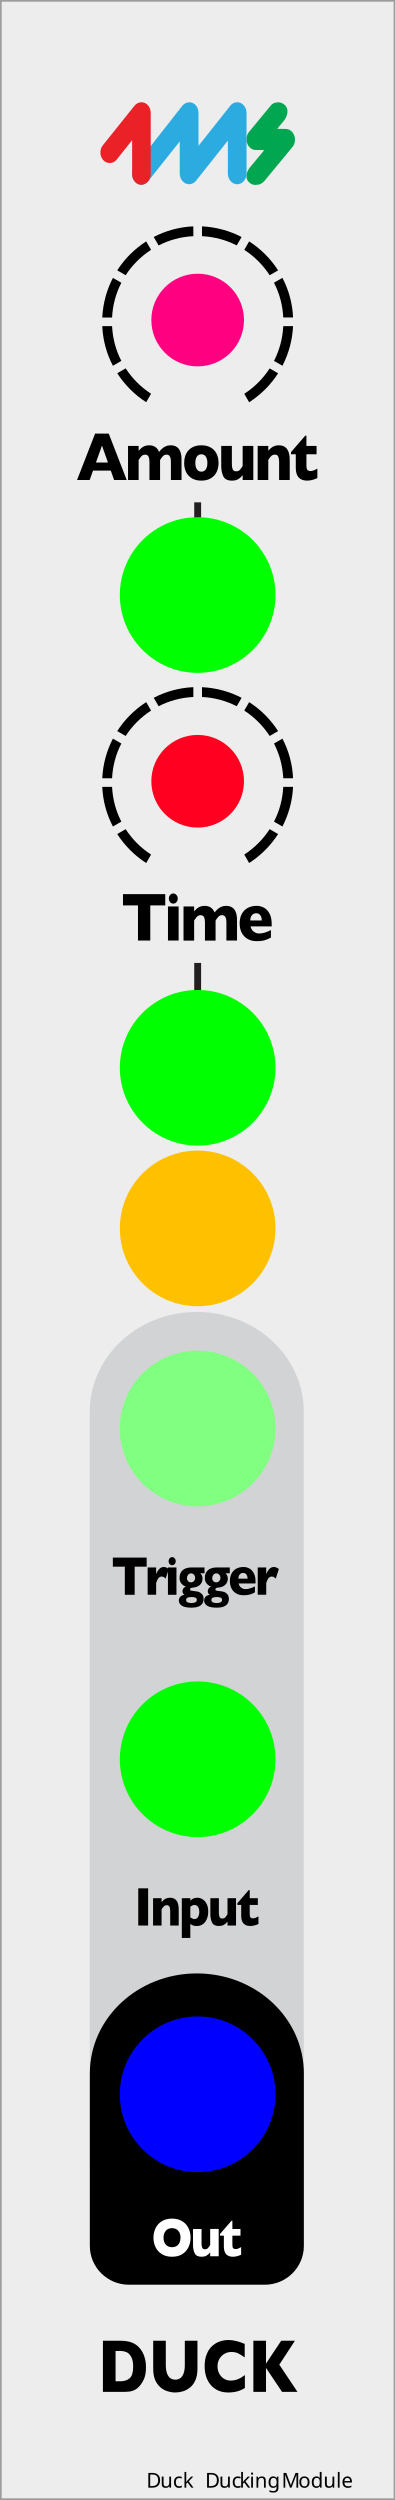
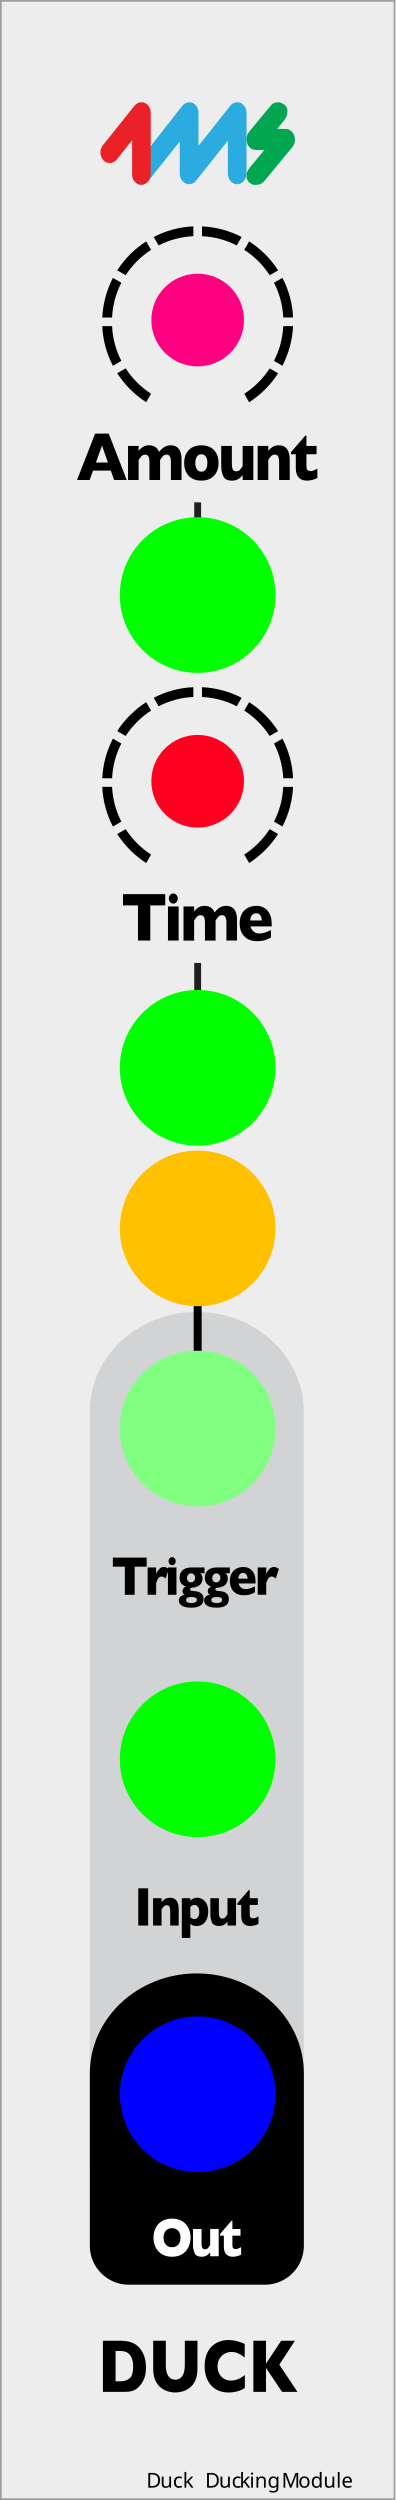
<svg xmlns="http://www.w3.org/2000/svg" width="20.32mm" height="128.5mm" viewBox="0 0 76.8 485.669" version="1.1" id="svg44">
  <defs id="defs4">
    <clipPath id="clippath">
      <rect x="14.9" y="32.98" width="27.8" height="25.62" style="fill:none" id="rect1" />
    </clipPath>
    <clipPath id="clippath-1">
      <rect x="14.9" y="32.98" width="27.8" height="25.62" style="fill:none" id="rect2" />
    </clipPath>
    <clipPath id="clippath-2">
      <rect x="14.9" y="115.12" width="27.8" height="25.62" style="fill:none" id="rect3" />
    </clipPath>
    <clipPath id="clippath-3">
      <rect x="14.9" y="115.12" width="27.8" height="25.62" style="fill:none" id="rect4" />
    </clipPath>
  </defs>
  <g id="faceplate" transform="scale(1.333341)">
    <g id="g5" style="display:inline">
      <rect x="0.13" y="0.13" width="57.35" height="364" style="fill:#ededed" id="rect5" />
      <path d="M 57.35,0.25 V 364 H 0.25 V 0.25 h 57.1 M 57.6,0 H 0 v 364.25 h 57.6 z" style="fill:#9d9d9e" id="path5" />
    </g>
    <path d="m 21.272,344.902 q 0,1.144 -0.344,1.837 -0.339,0.693 -0.802,1.123 -0.656,0.628 -1.837,0.628 h -3.294 v -7.444 h 2.537 q 0.573,0 0.978,0.075 0.41,0.07 0.736,0.204 0.326,0.129 0.555,0.295 0.229,0.161 0.41,0.349 0.313,0.312 0.546,0.736 0.238,0.424 0.374,0.983 0.141,0.559 0.141,1.214 z m -1.872,-0.097 q 0,-0.908 -0.286,-1.413 -0.282,-0.51 -0.683,-0.682 -0.396,-0.172 -0.81,-0.172 h -0.784 v 4.41 h 0.784 q 0.722,0 1.251,-0.419 0.529,-0.419 0.529,-1.724 z m 9.368,0.349 q 0,0.956 -0.295,1.633 -0.291,0.671 -0.775,1.063 -0.48,0.392 -1.039,0.564 -0.555,0.172 -1.11,0.172 -0.775,0 -1.511,-0.322 -0.731,-0.322 -1.224,-1.096 -0.493,-0.773 -0.493,-2.014 v -4.109 h 1.837 v 3.529 q 0,0.736 0.172,1.219 0.176,0.478 0.484,0.704 0.313,0.22 0.736,0.22 0.405,0 0.718,-0.22 0.313,-0.22 0.484,-0.698 0.176,-0.478 0.176,-1.214 v -3.54 h 1.841 z m 6.91,2.777 q -0.379,0.242 -0.775,0.387 -0.396,0.145 -0.802,0.204 -0.401,0.064 -0.832,0.064 -0.797,0 -1.431,-0.269 -0.63,-0.269 -1.097,-0.79 -0.462,-0.526 -0.696,-1.225 -0.229,-0.704 -0.229,-1.542 0,-0.961 0.273,-1.681 0.273,-0.725 0.762,-1.203 0.493,-0.478 1.119,-0.704 0.63,-0.231 1.326,-0.231 1.039,0 2.356,0.564 v 1.977 q -0.454,-0.344 -0.898,-0.569 -0.44,-0.231 -1.039,-0.231 -0.533,0 -0.995,0.258 -0.462,0.258 -0.744,0.736 -0.282,0.478 -0.282,1.117 0,0.564 0.247,1.037 0.247,0.467 0.683,0.747 0.44,0.274 0.991,0.274 0.445,0 0.841,-0.129 0.396,-0.134 0.665,-0.295 0.273,-0.161 0.559,-0.381 z m 7.659,0.559 h -2.246 l -2.334,-3.486 v 3.486 h -1.841 v -7.444 h 1.841 v 3.33 l 2.211,-3.33 h 2 l -2.273,3.486 z" id="text5" style="font-weight:700;font-size:11px;font-family:GillSans-Bold, 'Gill Sans';stroke-width:0.906" aria-label="DUCK" />
    <g id="pips_-_fewest" data-name="pips - fewest">
      <g clip-path="url(#clippath)" id="g16">
        <g clip-path="url(#clippath-1)" id="g15">
          <path d="m 34.49,35.76 0.71,-1.23 c -1.74,-0.9 -3.7,-1.45 -5.77,-1.55 v 1.43 c 1.81,0.09 3.53,0.56 5.06,1.35" id="path6" />
          <path d="m 39.29,40.1 1.23,-0.71 C 39.43,37.7 37.99,36.25 36.3,35.17 l -0.71,1.23 c 1.48,0.96 2.74,2.22 3.7,3.7" id="path7" />
          <path d="M 22.01,36.4 21.3,35.17 c -1.69,1.09 -3.14,2.53 -4.22,4.22 l 1.23,0.71 c 0.96,-1.48 2.22,-2.74 3.7,-3.7" id="path8" />
          <path d="m 41.27,46.25 h 1.43 c -0.09,-2.07 -0.64,-4.03 -1.55,-5.77 l -1.23,0.71 c 0.79,1.53 1.26,3.24 1.35,5.06" id="path9" />
          <path d="m 28.17,34.41 v -1.43 c -2.07,0.09 -4.03,0.64 -5.77,1.55 l 0.71,1.23 c 1.53,-0.79 3.24,-1.26 5.06,-1.35" id="path10" />
          <path d="m 18.31,53.67 -1.23,0.71 c 1.09,1.69 2.53,3.14 4.22,4.22 l 0.71,-1.23 c -1.48,-0.96 -2.74,-2.22 -3.7,-3.7" id="path11" />
          <path d="m 35.59,57.38 0.71,1.23 c 1.69,-1.09 3.14,-2.53 4.22,-4.22 l -1.23,-0.71 c -0.96,1.48 -2.22,2.74 -3.7,3.7" id="path12" />
          <path d="m 41.27,47.52 c -0.09,1.81 -0.56,3.53 -1.35,5.06 l 1.23,0.71 c 0.9,-1.74 1.45,-3.7 1.55,-5.77 z" id="path13" />
          <path d="M 16.33,47.52 H 14.9 c 0.09,2.07 0.64,4.03 1.55,5.77 l 1.23,-0.71 c -0.79,-1.53 -1.26,-3.24 -1.35,-5.06" id="path14" />
          <path d="m 17.68,41.2 -1.23,-0.71 c -0.9,1.74 -1.45,3.7 -1.55,5.77 h 1.43 c 0.09,-1.81 0.56,-3.53 1.35,-5.06" id="path15" />
        </g>
      </g>
    </g>
    <g id="pips_-_fewest-2" data-name="pips - fewest" transform="translate(0,-14.99992)">
      <g clip-path="url(#clippath-2)" id="g26" style="display:inline">
        <g clip-path="url(#clippath-3)" id="g25">
          <path d="m 34.49,117.9 0.71,-1.23 c -1.74,-0.9 -3.7,-1.45 -5.77,-1.55 v 1.43 c 1.81,0.09 3.53,0.56 5.06,1.35" id="path16" />
          <path d="m 39.29,122.23 1.23,-0.71 c -1.09,-1.69 -2.53,-3.14 -4.22,-4.22 l -0.71,1.23 c 1.48,0.96 2.74,2.22 3.7,3.7" id="path17" />
          <path d="M 22.01,118.53 21.3,117.3 c -1.69,1.09 -3.14,2.53 -4.22,4.22 l 1.23,0.71 c 0.96,-1.48 2.22,-2.74 3.7,-3.7" id="path18" />
          <path d="m 41.27,128.39 h 1.43 c -0.09,-2.07 -0.64,-4.03 -1.55,-5.77 l -1.23,0.71 c 0.79,1.53 1.26,3.24 1.35,5.06" id="path19" />
          <path d="m 28.17,116.55 v -1.43 c -2.07,0.09 -4.03,0.64 -5.77,1.55 l 0.71,1.23 c 1.53,-0.79 3.24,-1.26 5.06,-1.35" id="path20" />
          <path d="m 18.31,135.81 -1.23,0.71 c 1.09,1.69 2.53,3.14 4.22,4.22 l 0.71,-1.23 c -1.48,-0.96 -2.74,-2.22 -3.7,-3.7" id="path21" />
          <path d="m 35.59,139.51 0.71,1.23 c 1.69,-1.09 3.14,-2.53 4.22,-4.22 l -1.23,-0.71 c -0.96,1.48 -2.22,2.74 -3.7,3.7" id="path22" />
          <path d="m 41.27,129.65 c -0.09,1.81 -0.56,3.53 -1.35,5.06 l 1.23,0.71 c 0.9,-1.74 1.45,-3.7 1.55,-5.77 z" id="path23" />
          <path d="M 16.33,129.65 H 14.9 c 0.09,2.07 0.64,4.03 1.55,5.77 l 1.23,-0.71 c -0.79,-1.53 -1.26,-3.24 -1.35,-5.06" id="path24" />
          <path d="m 17.68,123.33 -1.23,-0.71 c -0.9,1.74 -1.45,3.7 -1.55,5.77 h 1.43 c 0.09,-1.81 0.56,-3.53 1.35,-5.06" id="path25" />
        </g>
      </g>
    </g>
    <path d="M 8.281,0 H 6.191 L 5.64,-1.372 H 2.7 L 2.139,0 H 0.049 L 3.042,-6.768 H 5.298 Z M 5.171,-2.549 4.18,-5.02 3.179,-2.549 Z M 17.349,0 h -1.758 v -2.651 q 0,-0.527 -0.176,-0.786 -0.171,-0.264 -0.547,-0.264 -0.366,0 -0.601,0.225 -0.234,0.22 -0.469,0.557 V 0 h -1.758 v -2.651 q 0,-0.503 -0.161,-0.776 -0.161,-0.273 -0.571,-0.273 -0.195,0 -0.361,0.078 -0.161,0.078 -0.264,0.176 -0.103,0.098 -0.249,0.288 -0.146,0.19 -0.186,0.239 V 0 H 8.492 v -4.971 h 1.758 v 0.713 q 0.396,-0.42 0.806,-0.61 0.41,-0.19 0.947,-0.19 0.254,0 0.483,0.049 0.229,0.044 0.449,0.156 0.225,0.112 0.405,0.308 0.181,0.195 0.288,0.454 0.425,-0.479 0.879,-0.723 0.459,-0.244 1.055,-0.244 0.596,0 0.996,0.239 0.405,0.239 0.596,0.693 0.195,0.449 0.195,1.094 z m 6.133,-2.49 q 0,0.742 -0.322,1.323 -0.322,0.581 -0.967,0.918 -0.64,0.337 -1.562,0.337 -0.923,0 -1.567,-0.337 -0.64,-0.337 -0.962,-0.918 -0.317,-0.581 -0.317,-1.323 0,-0.562 0.176,-1.021 0.181,-0.459 0.542,-0.811 0.366,-0.356 0.898,-0.547 0.532,-0.19 1.23,-0.19 0.703,0 1.24,0.195 0.542,0.19 0.894,0.537 0.356,0.347 0.537,0.811 0.181,0.464 0.181,1.025 z m -1.851,0 q 0,-0.591 -0.259,-0.923 Q 21.119,-3.75 20.631,-3.75 q -0.483,0 -0.742,0.337 -0.254,0.332 -0.254,0.923 0,0.586 0.259,0.928 0.259,0.342 0.737,0.342 0.488,0 0.742,-0.337 0.259,-0.342 0.259,-0.933 z M 29.235,0 h -1.763 v -0.708 q -0.371,0.4 -0.781,0.601 -0.405,0.195 -0.977,0.195 -1.128,0 -1.46,-0.654 Q 23.922,-1.226 23.922,-2.051 v -2.92 h 1.763 v 2.686 q 0,0.405 0.132,0.713 0.137,0.303 0.586,0.303 0.386,0 0.61,-0.22 0.225,-0.22 0.459,-0.562 v -2.92 h 1.763 z m 6.031,0 h -1.758 v -2.681 q 0,-0.41 -0.137,-0.713 -0.132,-0.308 -0.586,-0.308 -0.215,0 -0.381,0.083 -0.161,0.078 -0.293,0.205 -0.127,0.127 -0.215,0.244 -0.088,0.117 -0.181,0.249 V 0 h -1.758 v -4.971 h 1.758 v 0.713 q 0.415,-0.444 0.83,-0.62 0.42,-0.181 0.933,-0.181 1.787,0 1.787,2.139 z m 4.576,-0.288 q -0.273,0.132 -0.757,0.254 -0.479,0.122 -0.918,0.122 -1.899,0 -1.899,-1.855 V -3.75 h -0.796 v -0.308 l 2.358,-2.402 h 0.2 v 1.489 h 1.68 V -3.75 h -1.68 v 1.592 q 0,0.278 0.034,0.449 0.034,0.171 0.19,0.288 0.161,0.112 0.483,0.112 0.42,0 1.104,-0.352 z" id="text26" style="font-weight:700;font-size:10px;font-family:GillSans-Bold, 'Gill Sans';letter-spacing:-0.04em" transform="matrix(0.88,0,0,1,11.18,69.94)" aria-label="Amount" />
    <path d="m 24.078,131.918 h -2.183 v 5.122 h -1.792 v -5.122 h -2.183 v -1.646 h 6.157 z m 1.822,-0.996 q 0,0.308 -0.193,0.522 -0.193,0.215 -0.46,0.215 -0.18,0 -0.331,-0.098 -0.146,-0.098 -0.232,-0.264 -0.086,-0.171 -0.086,-0.376 0,-0.303 0.189,-0.522 0.189,-0.22 0.46,-0.22 0.266,0 0.46,0.22 0.193,0.22 0.193,0.522 z m 0.125,6.118 h -1.551 v -4.971 h 1.551 z m 8.508,0 h -1.547 v -2.651 q 0,-0.527 -0.155,-0.786 -0.15,-0.264 -0.481,-0.264 -0.322,0 -0.529,0.225 -0.206,0.22 -0.412,0.557 v 2.92 h -1.547 v -2.651 q 0,-0.503 -0.142,-0.776 -0.142,-0.273 -0.503,-0.273 -0.172,0 -0.318,0.078 -0.142,0.078 -0.232,0.176 -0.09,0.098 -0.219,0.288 -0.129,0.19 -0.163,0.239 v 2.92 h -1.547 v -4.971 h 1.547 v 0.713 q 0.348,-0.42 0.709,-0.61 0.361,-0.19 0.834,-0.19 0.223,0 0.425,0.049 0.202,0.044 0.395,0.156 0.198,0.112 0.357,0.308 0.159,0.195 0.254,0.454 0.374,-0.479 0.773,-0.723 0.404,-0.244 0.928,-0.244 0.524,0 0.877,0.239 0.357,0.239 0.524,0.693 0.172,0.449 0.172,1.094 z m 5.053,-2.061 h -3.081 q 0.09,0.454 0.443,0.742 0.352,0.288 0.799,0.288 0.782,0 1.727,-0.498 v 1.089 q -0.339,0.2 -0.825,0.366 -0.481,0.161 -1.229,0.161 -0.808,0 -1.375,-0.342 -0.567,-0.342 -0.851,-0.928 -0.279,-0.586 -0.279,-1.328 0,-0.732 0.279,-1.309 0.284,-0.581 0.851,-0.908 0.567,-0.332 1.375,-0.332 0.533,0 1.027,0.264 0.498,0.259 0.816,0.854 0.322,0.591 0.322,1.528 z m -1.452,-0.869 q 0,-0.479 -0.211,-0.762 -0.206,-0.288 -0.597,-0.288 -0.387,0 -0.627,0.293 -0.236,0.288 -0.236,0.757 z" id="text27" style="font-weight:700;font-size:10px;font-family:GillSans-Bold, 'Gill Sans';letter-spacing:-0.04em;stroke-width:0.938" aria-label="Time" />
    <g id="g29" transform="translate(0,8.857772)">
      <path d="m 20.6,18.07 c -0.37,0 -0.71,-0.17 -0.97,-0.47 -0.51,-0.6 -0.52,-1.54 -0.04,-2.16 l 6.97,-8.88 c 0.38,-0.48 1.05,-0.65 1.57,-0.39 0.5,0.25 0.79,0.82 0.79,1.45 v 4.77 l 4.64,-5.85 c 0.38,-0.48 1.01,-0.64 1.53,-0.38 0.5,0.25 0.83,0.81 0.83,1.44 v 8.82 c 0,0.86 -0.61,1.57 -1.36,1.57 -0.75,0 -1.36,-0.7 -1.36,-1.57 v -4.79 l -4.64,5.85 c -0.38,0.48 -1.01,0.64 -1.54,0.38 -0.5,-0.24 -0.83,-0.81 -0.83,-1.44 v -4.67 l -4.61,5.8 c -0.26,0.32 -0.62,0.51 -1,0.51 v 0 z" style="fill:#2cabe1" id="path27" />
      <path d="m 20.6,18.07 c -0.75,0 -1.35,-0.7 -1.35,-1.57 v -4.93 l -2.26,2.84 c -0.5,0.63 -1.44,0.65 -1.97,0.04 -0.51,-0.6 -0.52,-1.53 -0.03,-2.15 L 19.6,6.54 c 0.26,-0.32 0.63,-0.5 1,-0.5 0.18,0 0.37,0.04 0.54,0.12 0.5,0.25 0.82,0.81 0.82,1.44 v 8.89 c 0,0.86 -0.61,1.57 -1.36,1.57 v 0 z" style="fill:#ea2228" id="path28" />
      <path d="m 37.2,18.09 v 0 c -0.35,0 -0.68,-0.15 -0.94,-0.42 -0.76,-0.78 -0.14,-1.84 0.29,-2.3 l 1.95,-2.36 -1.26,-0.02 c -0.56,-0.01 -1.04,-0.4 -1.24,-1 -0.19,-0.56 -0.07,-1.21 0.29,-1.64 L 39.45,6.52 C 39.68,6.24 40,6.04 40.58,6.05 c 0.33,0 0.67,0.17 0.92,0.4 0.71,0.66 0.29,1.7 -0.07,2.2 l -1.04,1.26 1.26,0.02 c 0.56,0.01 1.04,0.4 1.24,1 0.19,0.56 0.07,1.21 -0.29,1.64 l -4.1,4.97 c -0.35,0.35 -0.65,0.55 -1.3,0.54 v 0 z" style="fill:#00a650" id="path29" />
    </g>
    <line x1="28.8" y1="73.19" x2="28.8" y2="92.19" style="fill:#ffffff;stroke:#231f20;stroke-miterlimit:10" id="line29" />
    <line x1="28.8" y1="140.3" x2="28.8" y2="159.3" style="fill:#ffffff;stroke:#231f20;stroke-miterlimit:10" id="line30" />
    <path d="M 2.32,0 H 0.688 v -5.414 h 1.633 z m 5.063,0 h -1.406 v -2.145 q 0,-0.328 -0.109,-0.57 -0.105,-0.246 -0.469,-0.246 -0.172,0 -0.305,0.066 -0.129,0.062 -0.234,0.164 -0.102,0.102 -0.172,0.195 -0.07,0.094 -0.145,0.199 V 0 h -1.406 v -3.977 h 1.406 V -3.406 q 0.332,-0.355 0.664,-0.496 0.336,-0.145 0.746,-0.145 1.43,0 1.43,1.711 z m 4.891,-2.016 q 0,0.398 -0.113,0.77 -0.113,0.371 -0.348,0.672 -0.23,0.297 -0.598,0.473 -0.363,0.172 -0.848,0.172 -0.391,0 -0.617,-0.082 Q 9.528,-0.094 9.305,-0.23 V 1.809 h -1.406 v -5.785 h 1.406 v 0.359 q 0.211,-0.184 0.465,-0.305 0.258,-0.125 0.695,-0.125 0.434,0 0.852,0.215 0.418,0.215 0.688,0.672 0.27,0.453 0.27,1.145 z m -1.48,0.031 q 0,-0.359 -0.113,-0.582 -0.113,-0.227 -0.293,-0.324 -0.18,-0.102 -0.371,-0.102 -0.25,0 -0.41,0.082 -0.16,0.078 -0.301,0.199 v 1.52 q 0.074,0.039 0.156,0.09 0.086,0.047 0.168,0.082 0.086,0.035 0.18,0.059 0.098,0.023 0.207,0.023 0.332,0 0.555,-0.281 Q 10.794,-1.5 10.794,-1.984 Z M 16.876,0 h -1.41 v -0.566 q -0.297,0.32 -0.625,0.48 -0.324,0.156 -0.781,0.156 -0.902,0 -1.168,-0.523 -0.266,-0.527 -0.266,-1.188 v -2.336 h 1.41 v 2.148 q 0,0.324 0.105,0.57 0.109,0.242 0.469,0.242 0.309,0 0.488,-0.176 0.18,-0.176 0.367,-0.449 v -2.336 h 1.41 z m 3.715,-0.23 q -0.219,0.105 -0.605,0.203 -0.383,0.098 -0.734,0.098 -1.52,0 -1.52,-1.484 V -3 h -0.637 v -0.246 l 1.887,-1.922 h 0.16 v 1.191 h 1.344 V -3 h -1.344 v 1.273 q 0,0.223 0.027,0.359 0.027,0.137 0.152,0.23 0.129,0.09 0.387,0.09 0.336,0 0.883,-0.281 z" id="text30" style="font-weight:700;font-size:8px;font-family:GillSans-Bold, 'Gill Sans';letter-spacing:-0.04em" transform="matrix(0.88,0,0,1,19.54,289.12)" aria-label="Input" />
    <path d="M 5.871,-4.098 H 3.887 V 0 H 2.258 v -4.098 h -1.984 v -1.316 h 5.598 z m 3.668,0.336 -0.52,1.41 Q 8.7,-2.656 8.371,-2.656 q -0.297,0 -0.516,0.203 -0.215,0.199 -0.414,0.742 V 0 h -1.406 v -3.977 h 1.406 v 0.961 q 0.133,-0.355 0.469,-0.691 0.336,-0.34 0.789,-0.34 0.238,0 0.414,0.07 0.18,0.07 0.426,0.215 z m 1.153,-1.133 q 0,0.246 -0.176,0.418 -0.176,0.172 -0.418,0.172 -0.164,0 -0.301,-0.078 -0.133,-0.078 -0.211,-0.211 -0.078,-0.137 -0.078,-0.301 0,-0.242 0.172,-0.418 0.172,-0.176 0.418,-0.176 0.242,0 0.418,0.176 0.176,0.176 0.176,0.418 z M 10.805,0 H 9.395 v -3.977 h 1.41 z m 4.649,-3.129 H 14.759 q 0.367,0.32 0.367,0.785 0,0.246 -0.105,0.473 -0.102,0.227 -0.305,0.402 -0.199,0.176 -0.496,0.289 -0.293,0.109 -0.672,0.133 -0.488,0.02 -0.488,0.262 0,0.094 0.062,0.137 0.062,0.043 0.195,0.066 0.137,0.02 0.457,0.047 0.363,0.031 0.676,0.109 0.312,0.078 0.582,0.328 0.27,0.25 0.27,0.715 0,0.371 -0.203,0.656 -0.199,0.285 -0.648,0.445 -0.449,0.16 -1.188,0.16 -1.062,0 -1.562,-0.285 -0.496,-0.285 -0.496,-0.762 0,-0.129 0.062,-0.297 Q 11.333,0.367 11.54,0.211 11.751,0.055 12.149,0 12.009,-0.051 11.907,-0.195 11.806,-0.344 11.806,-0.504 q 0,-0.207 0.141,-0.41 0.145,-0.203 0.465,-0.262 -0.445,-0.117 -0.77,-0.441 -0.324,-0.324 -0.324,-0.84 0,-0.391 0.148,-0.684 0.152,-0.293 0.418,-0.477 0.266,-0.184 0.617,-0.27 0.352,-0.09 0.77,-0.09 h 2.184 z m -1.555,0.672 q 0,-0.301 -0.207,-0.48 -0.203,-0.184 -0.457,-0.184 -0.324,0 -0.512,0.219 -0.184,0.219 -0.184,0.461 0,0.168 0.078,0.312 0.082,0.145 0.227,0.234 0.148,0.086 0.352,0.086 0.305,0 0.504,-0.191 0.199,-0.191 0.199,-0.457 z m 0.281,3.199 q 0,-0.262 -0.281,-0.34 -0.277,-0.074 -0.574,-0.074 -0.488,0 -0.707,0.102 -0.215,0.105 -0.215,0.332 0,0.445 0.898,0.445 0.402,0 0.641,-0.117 0.238,-0.113 0.238,-0.348 z m 5.457,-3.871 h -0.695 q 0.367,0.32 0.367,0.785 0,0.246 -0.105,0.473 -0.102,0.227 -0.305,0.402 -0.199,0.176 -0.496,0.289 -0.293,0.109 -0.672,0.133 -0.488,0.02 -0.488,0.262 0,0.094 0.062,0.137 0.062,0.043 0.195,0.066 0.137,0.02 0.457,0.047 0.363,0.031 0.676,0.109 0.312,0.078 0.582,0.328 0.27,0.25 0.27,0.715 0,0.371 -0.203,0.656 -0.199,0.285 -0.648,0.445 -0.449,0.16 -1.188,0.16 -1.062,0 -1.562,-0.285 -0.496,-0.285 -0.496,-0.762 0,-0.129 0.062,-0.297 0.066,-0.168 0.273,-0.324 Q 15.935,0.055 16.333,0 16.193,-0.051 16.091,-0.195 15.99,-0.344 15.99,-0.504 q 0,-0.207 0.141,-0.41 0.145,-0.203 0.465,-0.262 -0.445,-0.117 -0.77,-0.441 -0.324,-0.324 -0.324,-0.84 0,-0.391 0.148,-0.684 0.152,-0.293 0.418,-0.477 0.266,-0.184 0.617,-0.27 0.352,-0.09 0.77,-0.09 h 2.184 z m -1.555,0.672 q 0,-0.301 -0.207,-0.48 -0.203,-0.184 -0.457,-0.184 -0.324,0 -0.512,0.219 -0.184,0.219 -0.184,0.461 0,0.168 0.078,0.312 0.082,0.145 0.227,0.234 0.148,0.086 0.352,0.086 0.305,0 0.504,-0.191 0.199,-0.191 0.199,-0.457 z m 0.281,3.199 q 0,-0.262 -0.281,-0.34 -0.277,-0.074 -0.574,-0.074 -0.488,0 -0.707,0.102 -0.215,0.105 -0.215,0.332 0,0.445 0.898,0.445 0.402,0 0.641,-0.117 0.238,-0.113 0.238,-0.348 z M 23.9,-1.648 h -2.801 q 0.082,0.363 0.402,0.594 0.32,0.23 0.727,0.23 0.711,0 1.57,-0.398 v 0.871 q -0.309,0.16 -0.75,0.293 -0.438,0.129 -1.117,0.129 -0.734,0 -1.25,-0.273 -0.516,-0.273 -0.773,-0.742 -0.254,-0.469 -0.254,-1.062 0,-0.586 0.254,-1.047 0.258,-0.465 0.773,-0.727 0.516,-0.266 1.25,-0.266 0.484,0 0.934,0.211 0.453,0.207 0.742,0.684 Q 23.9,-2.68 23.9,-1.93 Z M 22.58,-2.344 q 0,-0.383 -0.191,-0.609 -0.188,-0.23 -0.543,-0.23 -0.352,0 -0.57,0.234 Q 21.06,-2.719 21.06,-2.344 Z M 27.767,-3.762 27.248,-2.352 Q 26.928,-2.656 26.6,-2.656 q -0.297,0 -0.516,0.203 -0.215,0.199 -0.414,0.742 V 0 h -1.406 v -3.977 h 1.406 v 0.961 q 0.133,-0.355 0.469,-0.691 0.336,-0.34 0.789,-0.34 0.238,0 0.414,0.07 0.18,0.07 0.426,0.215 z" id="text32" style="font-weight:700;font-size:8px;font-family:GillSans-Bold, 'Gill Sans';letter-spacing:-0.04em" transform="matrix(0.88,0,0,1,16.2,240.93)" aria-label="Trigger" />
    <g id="g33" transform="translate(0,-8.572207)" style="display:inline">
      <path d="M 13.08,324.44 V 214.26 c 0,-8.03 6.98,-14.54 15.59,-14.54 8.61,0 15.59,6.51 15.59,14.54 v 110.18 z" style="fill:#d1d3d4" id="path32" />
      <path d="m 44.27,310.67 c 0,-8.05 -6.98,-14.57 -15.59,-14.57 -8.61,0 -15.59,6.53 -15.59,14.57 v 5.36 c 0,0 0,0 0,0 v 19.77 c 0,3.11 2.55,5.65 5.67,5.65 H 38.6 c 3.12,0 5.67,-2.54 5.67,-5.65 v -19.77 c 0,0 0,0 0,0 v -5.35 z" style="fill:#d1d3d4" id="path33" />
    </g>
    <path d="m 44.27,302.098 c 0,-8.05 -6.98,-14.57 -15.59,-14.57 -8.61,0 -15.59,6.53 -15.59,14.57 v 5.36 c 0,0 0,0 0,0 v 19.77 c 0,3.11 2.55,5.65 5.67,5.65 H 38.6 c 3.12,0 5.67,-2.54 5.67,-5.65 v -19.77 c 0,0 0,0 0,0 v -5.35 z" id="path34" />
    <path d="M 21.582,280.548 H 20.145 v -5.414 h 1.437 z m 4.455,0 h -1.238 v -2.145 q 0,-0.328 -0.096,-0.57 -0.093,-0.246 -0.412,-0.246 -0.151,0 -0.268,0.066 -0.113,0.062 -0.206,0.164 -0.089,0.102 -0.151,0.195 -0.062,0.094 -0.127,0.199 v 2.336 h -1.238 v -3.977 h 1.238 v 0.57 q 0.292,-0.355 0.584,-0.496 0.296,-0.145 0.657,-0.145 1.258,0 1.258,1.711 z m 4.304,-2.016 q 0,0.398 -0.1,0.77 -0.1,0.371 -0.306,0.672 -0.203,0.297 -0.526,0.473 -0.32,0.172 -0.746,0.172 -0.344,0 -0.543,-0.082 -0.196,-0.082 -0.392,-0.219 v 2.039 h -1.238 v -5.785 h 1.238 v 0.359 q 0.186,-0.184 0.409,-0.305 0.227,-0.125 0.612,-0.125 0.382,0 0.749,0.215 0.368,0.215 0.605,0.672 0.237,0.453 0.237,1.145 z m -1.303,0.031 q 0,-0.359 -0.1,-0.582 -0.1,-0.227 -0.258,-0.324 -0.158,-0.102 -0.327,-0.102 -0.22,0 -0.361,0.082 -0.141,0.078 -0.265,0.199 v 1.52 q 0.065,0.039 0.138,0.09 0.076,0.047 0.148,0.082 0.076,0.035 0.158,0.059 0.086,0.023 0.182,0.023 0.292,0 0.488,-0.281 0.196,-0.281 0.196,-0.766 z m 5.352,1.984 h -1.241 v -0.566 q -0.261,0.32 -0.55,0.48 -0.285,0.156 -0.688,0.156 -0.794,0 -1.028,-0.523 -0.234,-0.527 -0.234,-1.188 v -2.336 h 1.241 v 2.148 q 0,0.324 0.093,0.57 0.096,0.242 0.412,0.242 0.272,0 0.43,-0.176 0.158,-0.176 0.323,-0.449 v -2.336 h 1.241 z m 3.269,-0.23 q -0.193,0.105 -0.533,0.203 -0.337,0.098 -0.646,0.098 -1.337,0 -1.337,-1.484 v -1.586 h -0.56 v -0.246 l 1.66,-1.922 h 0.141 v 1.191 h 1.183 v 0.977 h -1.183 v 1.273 q 0,0.223 0.024,0.359 0.024,0.137 0.134,0.23 0.113,0.09 0.34,0.09 0.296,0 0.777,-0.281 z" id="text34" style="font-weight:700;font-size:8px;font-family:GillSans-Bold, 'Gill Sans';letter-spacing:-0.04em;stroke-width:0.938" aria-label="Input" />
    <path d="m 27.766,326.027 q 0,0.758 -0.309,1.395 -0.306,0.637 -0.914,1.012 -0.608,0.375 -1.482,0.375 -0.883,0 -1.495,-0.391 -0.612,-0.391 -0.911,-1.027 -0.296,-0.637 -0.296,-1.363 0,-0.73 0.296,-1.363 0.296,-0.637 0.907,-1.023 0.615,-0.391 1.499,-0.391 0.66,0 1.176,0.223 0.519,0.223 0.853,0.605 0.333,0.379 0.505,0.887 0.172,0.504 0.172,1.062 z m -1.464,0 q 0,-0.305 -0.079,-0.555 -0.079,-0.254 -0.241,-0.438 -0.158,-0.188 -0.388,-0.289 -0.23,-0.105 -0.533,-0.105 -0.578,0 -0.907,0.383 -0.33,0.383 -0.33,1.004 0,0.621 0.33,1.008 0.333,0.383 0.907,0.383 0.395,0 0.674,-0.176 0.278,-0.18 0.423,-0.492 0.144,-0.316 0.144,-0.723 z m 5.562,2.711 h -1.241 v -0.566 q -0.261,0.32 -0.55,0.48 -0.285,0.156 -0.688,0.156 -0.794,0 -1.028,-0.523 -0.234,-0.527 -0.234,-1.188 v -2.336 h 1.241 v 2.148 q 0,0.324 0.093,0.57 0.096,0.242 0.412,0.242 0.272,0 0.43,-0.176 0.158,-0.176 0.323,-0.449 v -2.336 h 1.241 z m 3.269,-0.23 q -0.193,0.105 -0.533,0.203 -0.337,0.098 -0.646,0.098 -1.337,0 -1.337,-1.484 v -1.586 h -0.56 v -0.246 l 1.66,-1.922 h 0.141 v 1.191 h 1.183 v 0.977 h -1.183 v 1.273 q 0,0.223 0.024,0.359 0.024,0.137 0.134,0.23 0.113,0.09 0.34,0.09 0.296,0 0.777,-0.281 z" id="text35" style="font-weight:700;font-size:8px;font-family:GillSans-Bold, 'Gill Sans';letter-spacing:-0.04em;fill:#ffffff;stroke-width:0.938" aria-label="Out" />
    <path d="m 21.367,228.26 h -1.746 v 4.098 h -1.433 v -4.098 h -1.746 v -1.316 h 4.926 z m 3.228,0.336 -0.457,1.41 q -0.282,-0.305 -0.571,-0.305 -0.261,0 -0.454,0.203 -0.189,0.199 -0.364,0.742 v 1.711 h -1.238 v -3.977 h 1.238 v 0.961 q 0.117,-0.355 0.412,-0.691 0.296,-0.34 0.694,-0.34 0.21,0 0.364,0.07 0.158,0.07 0.375,0.215 z m 1.014,-1.133 q 0,0.246 -0.155,0.418 -0.155,0.172 -0.368,0.172 -0.144,0 -0.265,-0.078 -0.117,-0.078 -0.186,-0.211 -0.069,-0.137 -0.069,-0.301 0,-0.242 0.151,-0.418 0.151,-0.176 0.368,-0.176 0.213,0 0.368,0.176 0.155,0.176 0.155,0.418 z m 0.1,4.895 h -1.241 v -3.977 h 1.241 z m 4.091,-3.129 H 29.188 q 0.323,0.32 0.323,0.785 0,0.246 -0.093,0.473 -0.089,0.227 -0.268,0.402 -0.175,0.176 -0.437,0.289 -0.258,0.109 -0.591,0.133 -0.43,0.019 -0.43,0.262 0,0.094 0.055,0.137 0.055,0.043 0.172,0.066 0.12,0.019 0.402,0.047 0.32,0.031 0.595,0.109 0.275,0.078 0.512,0.328 0.237,0.25 0.237,0.715 0,0.371 -0.179,0.656 -0.175,0.285 -0.571,0.445 -0.395,0.16 -1.045,0.16 -0.935,0 -1.375,-0.285 -0.437,-0.285 -0.437,-0.762 0,-0.129 0.055,-0.297 0.058,-0.168 0.241,-0.324 0.186,-0.156 0.536,-0.211 -0.124,-0.051 -0.213,-0.195 -0.089,-0.148 -0.089,-0.309 0,-0.207 0.124,-0.41 0.127,-0.203 0.409,-0.262 -0.392,-0.117 -0.677,-0.441 -0.285,-0.324 -0.285,-0.84 0,-0.391 0.131,-0.684 0.134,-0.293 0.368,-0.477 0.234,-0.184 0.543,-0.27 0.309,-0.09 0.677,-0.09 h 1.922 z m -1.368,0.672 q 0,-0.301 -0.182,-0.48 -0.179,-0.184 -0.402,-0.184 -0.285,0 -0.45,0.219 -0.162,0.219 -0.162,0.461 0,0.168 0.069,0.312 0.072,0.145 0.199,0.234 0.131,0.086 0.309,0.086 0.268,0 0.443,-0.191 0.175,-0.191 0.175,-0.457 z m 0.247,3.199 q 0,-0.262 -0.247,-0.34 -0.244,-0.074 -0.505,-0.074 -0.43,0 -0.622,0.102 -0.189,0.105 -0.189,0.332 0,0.445 0.791,0.445 0.354,0 0.564,-0.117 0.21,-0.113 0.21,-0.348 z m 4.802,-3.871 H 32.87 q 0.323,0.32 0.323,0.785 0,0.246 -0.093,0.473 -0.089,0.227 -0.268,0.402 -0.175,0.176 -0.437,0.289 -0.258,0.109 -0.591,0.133 -0.43,0.019 -0.43,0.262 0,0.094 0.055,0.137 0.055,0.043 0.172,0.066 0.12,0.019 0.402,0.047 0.32,0.031 0.595,0.109 0.275,0.078 0.512,0.328 0.237,0.25 0.237,0.715 0,0.371 -0.179,0.656 -0.175,0.285 -0.571,0.445 -0.395,0.16 -1.045,0.16 -0.935,0 -1.375,-0.285 -0.437,-0.285 -0.437,-0.762 0,-0.129 0.055,-0.297 0.058,-0.168 0.241,-0.324 0.186,-0.156 0.536,-0.211 -0.124,-0.051 -0.213,-0.195 -0.089,-0.148 -0.089,-0.309 0,-0.207 0.124,-0.41 0.127,-0.203 0.409,-0.262 -0.392,-0.117 -0.677,-0.441 -0.285,-0.324 -0.285,-0.84 0,-0.391 0.131,-0.684 0.134,-0.293 0.368,-0.477 0.234,-0.184 0.543,-0.27 0.309,-0.09 0.677,-0.09 h 1.922 z m -1.368,0.672 q 0,-0.301 -0.182,-0.48 -0.179,-0.184 -0.402,-0.184 -0.285,0 -0.45,0.219 -0.162,0.219 -0.162,0.461 0,0.168 0.069,0.312 0.072,0.145 0.199,0.234 0.131,0.086 0.309,0.086 0.268,0 0.443,-0.191 0.175,-0.191 0.175,-0.457 z m 0.247,3.199 q 0,-0.262 -0.247,-0.34 -0.244,-0.074 -0.505,-0.074 -0.43,0 -0.622,0.102 -0.189,0.105 -0.189,0.332 0,0.445 0.791,0.445 0.354,0 0.564,-0.117 0.21,-0.113 0.21,-0.348 z m 4.871,-2.391 h -2.465 q 0.072,0.363 0.354,0.594 0.282,0.23 0.639,0.23 0.626,0 1.382,-0.398 v 0.871 q -0.272,0.16 -0.66,0.293 -0.385,0.129 -0.983,0.129 -0.646,0 -1.1,-0.273 -0.454,-0.273 -0.681,-0.742 -0.223,-0.469 -0.223,-1.062 0,-0.586 0.223,-1.047 0.227,-0.465 0.681,-0.727 0.454,-0.266 1.1,-0.266 0.426,0 0.822,0.211 0.399,0.207 0.653,0.684 0.258,0.473 0.258,1.223 z m -1.162,-0.695 q 0,-0.383 -0.168,-0.609 -0.165,-0.23 -0.478,-0.23 -0.309,0 -0.502,0.234 -0.189,0.23 -0.189,0.605 z m 4.565,-1.418 -0.457,1.41 q -0.282,-0.305 -0.571,-0.305 -0.261,0 -0.454,0.203 -0.189,0.199 -0.364,0.742 v 1.711 h -1.238 v -3.977 h 1.238 v 0.961 q 0.117,-0.355 0.412,-0.691 0.296,-0.34 0.694,-0.34 0.21,0 0.364,0.07 0.158,0.07 0.375,0.215 z" id="text36" style="font-weight:700;font-size:8px;font-family:GillSans-Bold, 'Gill Sans';letter-spacing:-0.04em;stroke-width:0.938" aria-label="Trigger" />
+     <path style="fill:none;stroke:#000000;stroke-width:1.547;stroke-dasharray:none;stroke-opacity:1" d="M 38.4,238.481 V 277.133" id="path24-7" transform="scale(0.749996)" />
  </g>
  <g id="components">
    <circle id="Out" cx="38.4" cy="406.853" r="15.12" style="fill:#0000ff;stroke-width:1.333" data-name="Audio Out" />
    <circle id="Input" cx="38.4" cy="341.772" r="15.12" style="fill:#00ff00;stroke-width:1.333" data-name="Audio In" />
    <circle id="Trigger" cx="38.4" cy="277.519" r="15.12" style="fill:#80ff80;stroke-width:1.333" data-name="Trigger In" />
    <circle id="Time_CV" data-name="Time CV In" cx="38.4" cy="207.44" r="15.12" style="fill:#00ff00;stroke-width:1.333" />
    <circle id="Time!50!2000!ms" cx="38.4" cy="151.774" r="9" style="fill:#ff0020;stroke-width:1.333" />
    <circle id="Amount_CV" data-name="Amount CV In" cx="38.4" cy="115.595" r="15.12" style="fill:#00ff00;stroke-width:1.333" />
    <circle id="Amount!0!100!%" cx="38.4" cy="62.174" r="9" style="fill:#ff0080;stroke-width:1.333" />
    <text id="slug" style="font-size:4px;font-family:MyriadPro-Regular, 'Myriad Pro';fill:#010101;stroke-width:1.333" x="28.427" y="483.269">
      <tspan x="28.427" y="483.269" style="letter-spacing:0em;stroke-width:1.333" id="tspan37">D</tspan>
      <tspan x="31.107" y="483.269" id="tspan38" style="stroke-width:1.333">uck</tspan>
    </text>
    <text id="modulename" style="font-size:4px;font-family:MyriadPro-Regular, 'Myriad Pro';fill:#010101;stroke-width:1.333" x="39.84" y="483.269">
      <tspan x="39.84" y="483.269" style="letter-spacing:0em;stroke-width:1.333" id="tspan39">D</tspan>
      <tspan x="42.52" y="483.269" id="tspan40" style="stroke-width:1.333">uc</tspan>
      <tspan x="46.507" y="483.269" style="letter-spacing:0.02em;stroke-width:1.333" id="tspan41">k</tspan>
      <tspan x="48.454" y="483.269" id="tspan42" style="stroke-width:1.333">ing</tspan>
      <tspan x="54.694" y="483.269" style="letter-spacing:0em;stroke-width:1.333" id="tspan43">M</tspan>
      <tspan x="57.934" y="483.269" id="tspan44" style="stroke-width:1.333">odule</tspan>
    </text>
    <circle style="fill:#ffc000;stroke:none;stroke-width:1.061" id="pushButton" cx="38.4" cy="238.638" r="15.118" />
  </g>
</svg>
